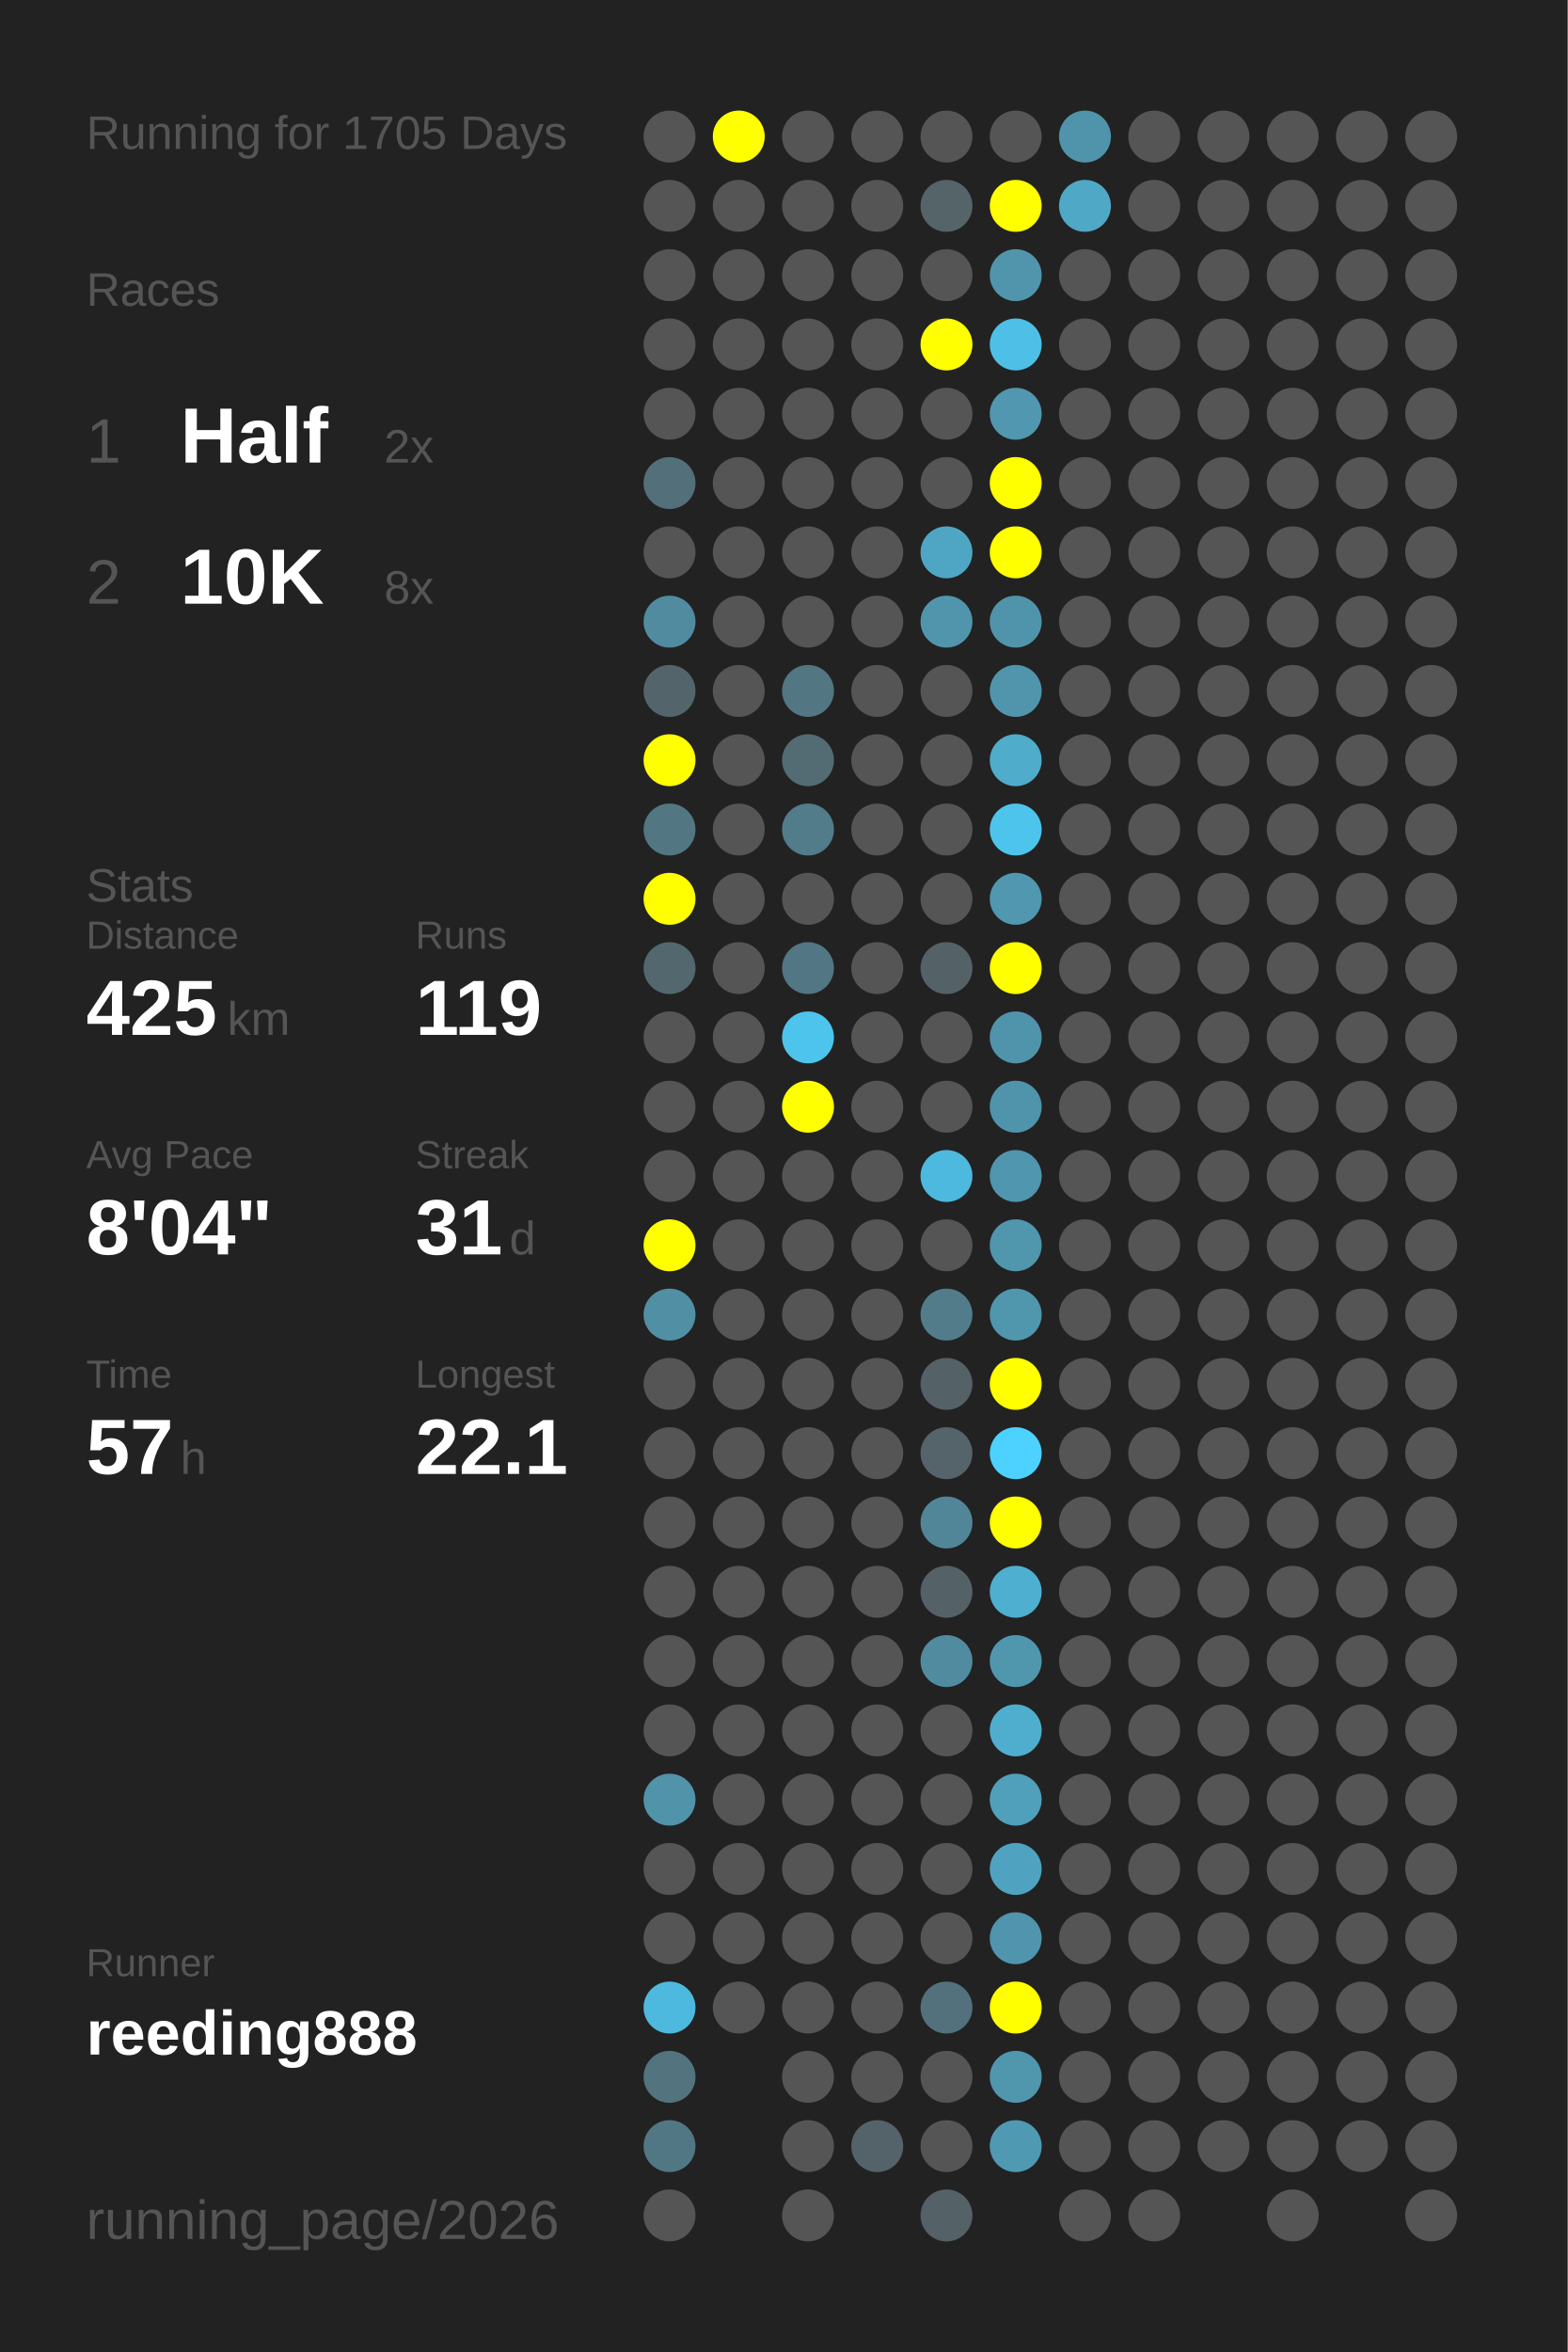
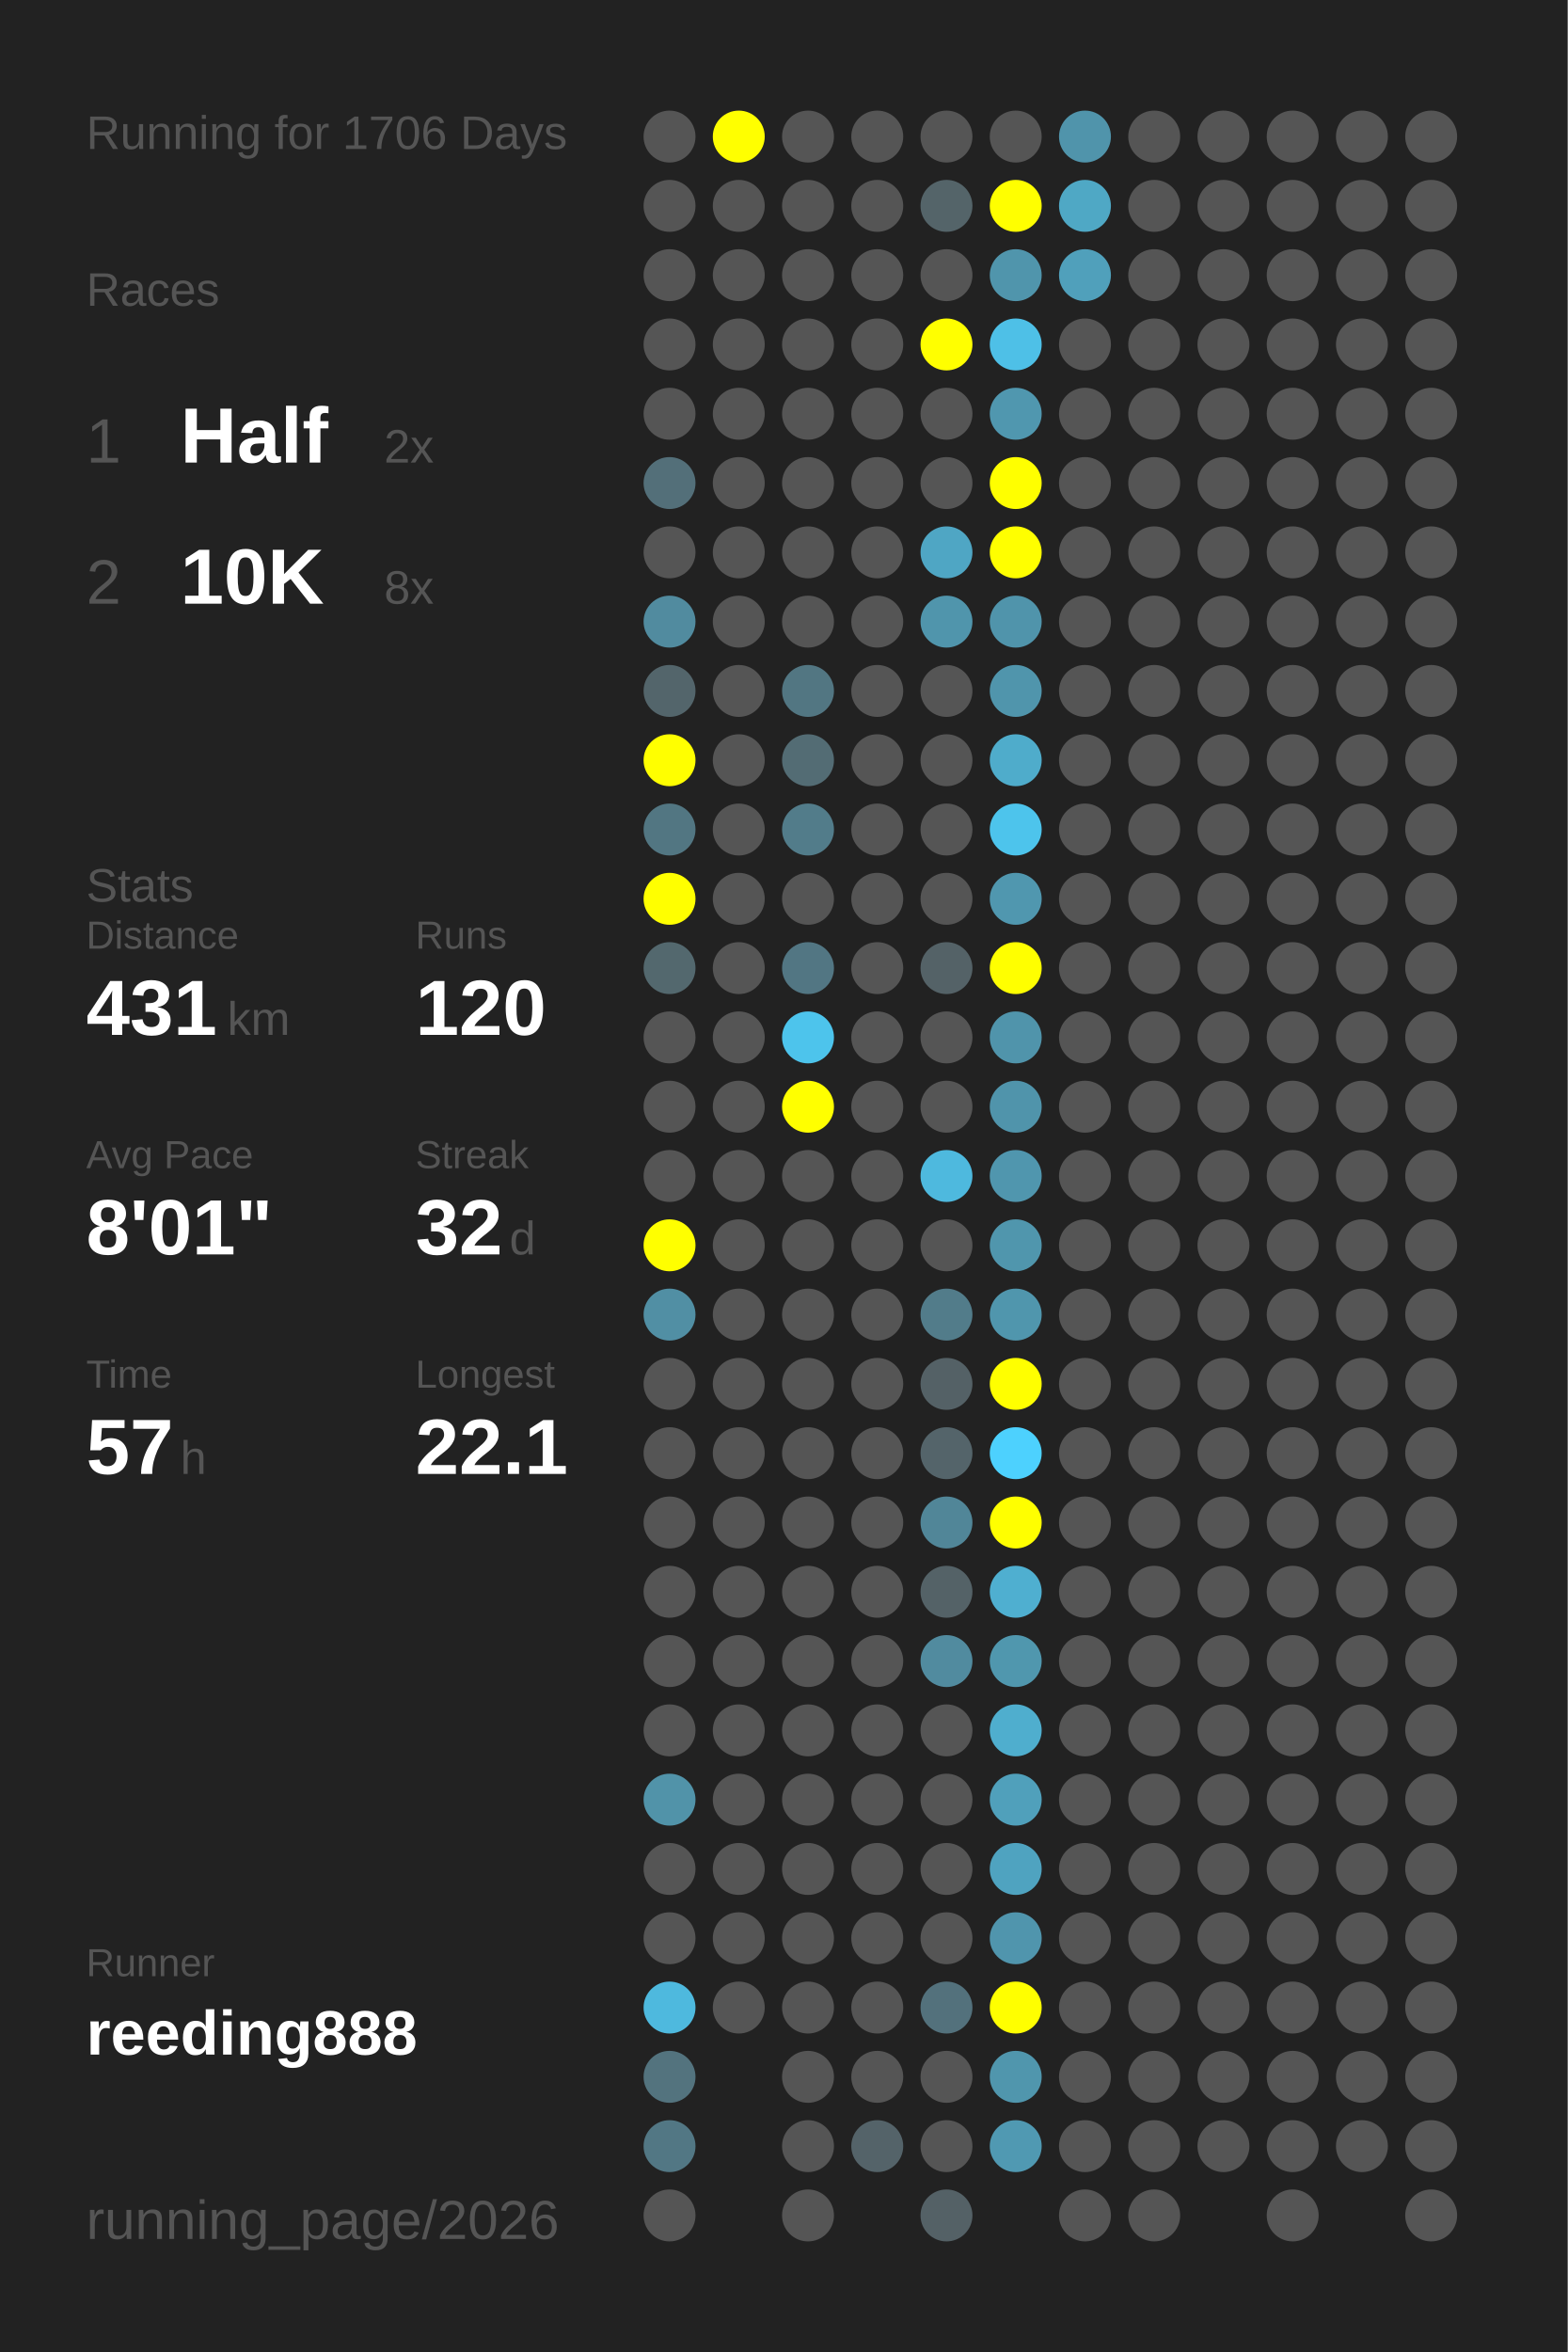
<svg xmlns="http://www.w3.org/2000/svg" baseProfile="full" height="300mm" version="1.1" viewBox="0,0,200,300" width="200mm">
  <defs />
  <rect fill="#222222" height="300" width="200" x="0" y="0" />
-   <text fill="#555555" style="font-size:6px; font-family:Arial;" x="11" y="19">Running for 1705 Days</text>
+   <text fill="#555555" style="font-size:6px; font-family:Arial;" x="11" y="19">Running for 1706 Days</text>
  <text fill="#555555" style="font-size:6px; font-family:Arial;" x="11" y="39">Races</text>
  <text fill="#555555" style="font-size:8px; font-family:Arial;" x="11" y="59">1</text>
  <text fill="#FFFFFF" style="font-size:10px; font-family:Arial; font-weight:bold;" x="23" y="59">Half</text>
  <text fill="#555555" style="font-size:6px; font-family:Arial;" x="49" y="59">2x</text>
  <text fill="#555555" style="font-size:8px; font-family:Arial;" x="11" y="77">2</text>
  <text fill="#FFFFFF" style="font-size:10px; font-family:Arial; font-weight:bold;" x="23" y="77">10K</text>
  <text fill="#555555" style="font-size:6px; font-family:Arial;" x="49" y="77">8x</text>
  <text fill="#555555" style="font-size:6px; font-family:Arial;" x="11" y="115">Stats</text>
  <text fill="#555555" style="font-size:5px; font-family:Arial;" x="11" y="121">Distance</text>
-   <text fill="#FFFFFF" style="font-size:10px; font-family:Arial; font-weight:bold;" x="11" y="132">425</text>
+   <text fill="#FFFFFF" style="font-size:10px; font-family:Arial; font-weight:bold;" x="11" y="132">431</text>
  <text fill="#555555" style="font-size:6px; font-family:Arial;" x="29" y="132">km</text>
  <text fill="#555555" style="font-size:5px; font-family:Arial;" x="53" y="121">Runs</text>
-   <text fill="#FFFFFF" style="font-size:10px; font-family:Arial; font-weight:bold;" x="53" y="132">119</text>
+   <text fill="#FFFFFF" style="font-size:10px; font-family:Arial; font-weight:bold;" x="53" y="132">120</text>
  <text fill="#555555" style="font-size:5px; font-family:Arial;" x="11" y="149">Avg Pace</text>
-   <text fill="#FFFFFF" style="font-size:10px; font-family:Arial; font-weight:bold;" x="11" y="160">8'04"</text>
+   <text fill="#FFFFFF" style="font-size:10px; font-family:Arial; font-weight:bold;" x="11" y="160">8'01"</text>
  <text fill="#555555" style="font-size:5px; font-family:Arial;" x="53" y="149">Streak</text>
-   <text fill="#FFFFFF" style="font-size:10px; font-family:Arial; font-weight:bold;" x="53" y="160">31</text>
+   <text fill="#FFFFFF" style="font-size:10px; font-family:Arial; font-weight:bold;" x="53" y="160">32</text>
  <text fill="#555555" style="font-size:6px; font-family:Arial;" x="65" y="160">d</text>
  <text fill="#555555" style="font-size:5px; font-family:Arial;" x="11" y="177">Time</text>
  <text fill="#FFFFFF" style="font-size:10px; font-family:Arial; font-weight:bold;" x="11" y="188">57</text>
  <text fill="#555555" style="font-size:6px; font-family:Arial;" x="23" y="188">h</text>
  <text fill="#555555" style="font-size:5px; font-family:Arial;" x="53" y="177">Longest</text>
  <text fill="#FFFFFF" style="font-size:10px; font-family:Arial; font-weight:bold;" x="53" y="188">22.1</text>
  <text fill="#555555" style="font-size:5px; font-family:Arial;" x="11" y="252.065">Runner</text>
  <text fill="#FFFFFF" style="font-size:8px; font-family:Arial; font-weight:bold;" x="11" y="262.065">reeding888</text>
  <text fill="#555555" style="font-size:7px; font-family:Arial;" x="11" y="285.581">running_page/2026</text>
  <circle cx="85.417" cy="17.419" fill="#555555" r="3.312" />
  <circle cx="85.417" cy="26.258" fill="#555555" r="3.312" />
  <circle cx="85.417" cy="35.097" fill="#555555" r="3.312" />
  <circle cx="85.417" cy="43.935" fill="#555555" r="3.312" />
  <circle cx="85.417" cy="52.774" fill="#555555" r="3.312" />
  <circle cx="85.417" cy="61.613" fill="#536f79" r="3.312" />
  <circle cx="85.417" cy="70.452" fill="#555555" r="3.312" />
  <circle cx="85.417" cy="79.29" fill="#518b9f" r="3.312" />
  <circle cx="85.417" cy="88.129" fill="#53656b" r="3.312" />
  <circle cx="85.417" cy="96.968" fill="#FFFF00" r="3.312" />
  <circle cx="85.417" cy="105.806" fill="#527682" r="3.312" />
  <circle cx="85.417" cy="114.645" fill="#FFFF00" r="3.312" />
  <circle cx="85.417" cy="123.484" fill="#53686e" r="3.312" />
  <circle cx="85.417" cy="132.323" fill="#555555" r="3.312" />
  <circle cx="85.417" cy="141.161" fill="#555555" r="3.312" />
  <circle cx="85.417" cy="150" fill="#555555" r="3.312" />
  <circle cx="85.417" cy="158.839" fill="#FFFF00" r="3.312" />
  <circle cx="85.417" cy="167.677" fill="#518fa4" r="3.312" />
  <circle cx="85.417" cy="176.516" fill="#555555" r="3.312" />
  <circle cx="85.417" cy="185.355" fill="#555555" r="3.312" />
  <circle cx="85.417" cy="194.194" fill="#555555" r="3.312" />
  <circle cx="85.417" cy="203.032" fill="#555555" r="3.312" />
  <circle cx="85.417" cy="211.871" fill="#555555" r="3.312" />
  <circle cx="85.417" cy="220.71" fill="#555555" r="3.312" />
  <circle cx="85.417" cy="229.548" fill="#5193a9" r="3.312" />
  <circle cx="85.417" cy="238.387" fill="#555555" r="3.312" />
  <circle cx="85.417" cy="247.226" fill="#555555" r="3.312" />
  <circle cx="85.417" cy="256.065" fill="#4eb9de" r="3.312" />
  <circle cx="85.417" cy="264.903" fill="#53737e" r="3.312" />
  <circle cx="85.417" cy="273.742" fill="#527784" r="3.312" />
  <circle cx="85.417" cy="282.581" fill="#555555" r="3.312" />
  <circle cx="94.25" cy="17.419" fill="#FFFF00" r="3.312" />
  <circle cx="94.25" cy="26.258" fill="#555555" r="3.312" />
  <circle cx="94.25" cy="35.097" fill="#555555" r="3.312" />
  <circle cx="94.25" cy="43.935" fill="#555555" r="3.312" />
  <circle cx="94.25" cy="52.774" fill="#555555" r="3.312" />
  <circle cx="94.25" cy="61.613" fill="#555555" r="3.312" />
  <circle cx="94.25" cy="70.452" fill="#555555" r="3.312" />
  <circle cx="94.25" cy="79.29" fill="#555555" r="3.312" />
  <circle cx="94.25" cy="88.129" fill="#555555" r="3.312" />
  <circle cx="94.25" cy="96.968" fill="#555555" r="3.312" />
  <circle cx="94.25" cy="105.806" fill="#555555" r="3.312" />
  <circle cx="94.25" cy="114.645" fill="#555555" r="3.312" />
  <circle cx="94.25" cy="123.484" fill="#555555" r="3.312" />
  <circle cx="94.25" cy="132.323" fill="#555555" r="3.312" />
  <circle cx="94.25" cy="141.161" fill="#555555" r="3.312" />
  <circle cx="94.25" cy="150" fill="#555555" r="3.312" />
  <circle cx="94.25" cy="158.839" fill="#555555" r="3.312" />
  <circle cx="94.25" cy="167.677" fill="#555555" r="3.312" />
  <circle cx="94.25" cy="176.516" fill="#555555" r="3.312" />
  <circle cx="94.25" cy="185.355" fill="#555555" r="3.312" />
  <circle cx="94.25" cy="194.194" fill="#555555" r="3.312" />
  <circle cx="94.25" cy="203.032" fill="#555555" r="3.312" />
  <circle cx="94.25" cy="211.871" fill="#555555" r="3.312" />
  <circle cx="94.25" cy="220.71" fill="#555555" r="3.312" />
  <circle cx="94.25" cy="229.548" fill="#555555" r="3.312" />
  <circle cx="94.25" cy="238.387" fill="#555555" r="3.312" />
  <circle cx="94.25" cy="247.226" fill="#555555" r="3.312" />
  <circle cx="94.25" cy="256.065" fill="#555555" r="3.312" />
  <circle cx="103.083" cy="17.419" fill="#555555" r="3.312" />
  <circle cx="103.083" cy="26.258" fill="#555555" r="3.312" />
  <circle cx="103.083" cy="35.097" fill="#555555" r="3.312" />
  <circle cx="103.083" cy="43.935" fill="#555555" r="3.312" />
  <circle cx="103.083" cy="52.774" fill="#555555" r="3.312" />
  <circle cx="103.083" cy="61.613" fill="#555555" r="3.312" />
  <circle cx="103.083" cy="70.452" fill="#555555" r="3.312" />
  <circle cx="103.083" cy="79.29" fill="#555555" r="3.312" />
  <circle cx="103.083" cy="88.129" fill="#527682" r="3.312" />
  <circle cx="103.083" cy="96.968" fill="#536c74" r="3.312" />
  <circle cx="103.083" cy="105.806" fill="#527c8a" r="3.312" />
  <circle cx="103.083" cy="114.645" fill="#555555" r="3.312" />
  <circle cx="103.083" cy="123.484" fill="#527683" r="3.312" />
  <circle cx="103.083" cy="132.323" fill="#4dc4ec" r="3.312" />
  <circle cx="103.083" cy="141.161" fill="#FFFF00" r="3.312" />
  <circle cx="103.083" cy="150" fill="#555555" r="3.312" />
  <circle cx="103.083" cy="158.839" fill="#555555" r="3.312" />
  <circle cx="103.083" cy="167.677" fill="#555555" r="3.312" />
  <circle cx="103.083" cy="176.516" fill="#555555" r="3.312" />
  <circle cx="103.083" cy="185.355" fill="#555555" r="3.312" />
  <circle cx="103.083" cy="194.194" fill="#555555" r="3.312" />
  <circle cx="103.083" cy="203.032" fill="#555555" r="3.312" />
  <circle cx="103.083" cy="211.871" fill="#555555" r="3.312" />
  <circle cx="103.083" cy="220.71" fill="#555555" r="3.312" />
  <circle cx="103.083" cy="229.548" fill="#555555" r="3.312" />
  <circle cx="103.083" cy="238.387" fill="#555555" r="3.312" />
  <circle cx="103.083" cy="247.226" fill="#555555" r="3.312" />
  <circle cx="103.083" cy="256.065" fill="#555555" r="3.312" />
  <circle cx="103.083" cy="264.903" fill="#555555" r="3.312" />
  <circle cx="103.083" cy="273.742" fill="#555555" r="3.312" />
  <circle cx="103.083" cy="282.581" fill="#555555" r="3.312" />
  <circle cx="111.917" cy="17.419" fill="#555555" r="3.312" />
  <circle cx="111.917" cy="26.258" fill="#555555" r="3.312" />
  <circle cx="111.917" cy="35.097" fill="#555555" r="3.312" />
  <circle cx="111.917" cy="43.935" fill="#555555" r="3.312" />
  <circle cx="111.917" cy="52.774" fill="#555555" r="3.312" />
  <circle cx="111.917" cy="61.613" fill="#555555" r="3.312" />
  <circle cx="111.917" cy="70.452" fill="#555555" r="3.312" />
  <circle cx="111.917" cy="79.29" fill="#555555" r="3.312" />
  <circle cx="111.917" cy="88.129" fill="#555555" r="3.312" />
  <circle cx="111.917" cy="96.968" fill="#555555" r="3.312" />
  <circle cx="111.917" cy="105.806" fill="#555555" r="3.312" />
  <circle cx="111.917" cy="114.645" fill="#555555" r="3.312" />
  <circle cx="111.917" cy="123.484" fill="#555555" r="3.312" />
  <circle cx="111.917" cy="132.323" fill="#555555" r="3.312" />
  <circle cx="111.917" cy="141.161" fill="#555555" r="3.312" />
  <circle cx="111.917" cy="150" fill="#555555" r="3.312" />
  <circle cx="111.917" cy="158.839" fill="#555555" r="3.312" />
  <circle cx="111.917" cy="167.677" fill="#555555" r="3.312" />
  <circle cx="111.917" cy="176.516" fill="#555555" r="3.312" />
  <circle cx="111.917" cy="185.355" fill="#555555" r="3.312" />
  <circle cx="111.917" cy="194.194" fill="#555555" r="3.312" />
  <circle cx="111.917" cy="203.032" fill="#555555" r="3.312" />
  <circle cx="111.917" cy="211.871" fill="#555555" r="3.312" />
  <circle cx="111.917" cy="220.71" fill="#555555" r="3.312" />
  <circle cx="111.917" cy="229.548" fill="#555555" r="3.312" />
  <circle cx="111.917" cy="238.387" fill="#555555" r="3.312" />
  <circle cx="111.917" cy="247.226" fill="#555555" r="3.312" />
  <circle cx="111.917" cy="256.065" fill="#555555" r="3.312" />
  <circle cx="111.917" cy="264.903" fill="#555555" r="3.312" />
  <circle cx="111.917" cy="273.742" fill="#546369" r="3.312" />
  <circle cx="120.75" cy="17.419" fill="#555555" r="3.312" />
  <circle cx="120.75" cy="26.258" fill="#546469" r="3.312" />
  <circle cx="120.75" cy="35.097" fill="#555555" r="3.312" />
  <circle cx="120.75" cy="43.935" fill="#FFFF00" r="3.312" />
  <circle cx="120.75" cy="52.774" fill="#555555" r="3.312" />
  <circle cx="120.75" cy="61.613" fill="#555555" r="3.312" />
  <circle cx="120.75" cy="70.452" fill="#4fa6c4" r="3.312" />
  <circle cx="120.75" cy="79.29" fill="#5095ac" r="3.312" />
  <circle cx="120.75" cy="88.129" fill="#555555" r="3.312" />
  <circle cx="120.75" cy="96.968" fill="#555555" r="3.312" />
  <circle cx="120.75" cy="105.806" fill="#555555" r="3.312" />
  <circle cx="120.75" cy="114.645" fill="#555555" r="3.312" />
  <circle cx="120.75" cy="123.484" fill="#546267" r="3.312" />
  <circle cx="120.75" cy="132.323" fill="#555555" r="3.312" />
  <circle cx="120.75" cy="141.161" fill="#555555" r="3.312" />
  <circle cx="120.75" cy="150" fill="#4eb9de" r="3.312" />
  <circle cx="120.75" cy="158.839" fill="#555555" r="3.312" />
  <circle cx="120.75" cy="167.677" fill="#527c8a" r="3.312" />
  <circle cx="120.75" cy="176.516" fill="#546166" r="3.312" />
  <circle cx="120.75" cy="185.355" fill="#54646a" r="3.312" />
  <circle cx="120.75" cy="194.194" fill="#518698" r="3.312" />
  <circle cx="120.75" cy="203.032" fill="#546267" r="3.312" />
  <circle cx="120.75" cy="211.871" fill="#518b9f" r="3.312" />
  <circle cx="120.75" cy="220.71" fill="#555555" r="3.312" />
  <circle cx="120.75" cy="229.548" fill="#555555" r="3.312" />
  <circle cx="120.75" cy="238.387" fill="#555555" r="3.312" />
  <circle cx="120.75" cy="247.226" fill="#555555" r="3.312" />
  <circle cx="120.75" cy="256.065" fill="#53717c" r="3.312" />
  <circle cx="120.75" cy="264.903" fill="#555555" r="3.312" />
  <circle cx="120.75" cy="273.742" fill="#555555" r="3.312" />
  <circle cx="120.75" cy="282.581" fill="#546166" r="3.312" />
  <circle cx="129.583" cy="17.419" fill="#555555" r="3.312" />
  <circle cx="129.583" cy="26.258" fill="#FFFF00" r="3.312" />
  <circle cx="129.583" cy="35.097" fill="#5095ac" r="3.312" />
  <circle cx="129.583" cy="43.935" fill="#4ec0e7" r="3.312" />
  <circle cx="129.583" cy="52.774" fill="#5097af" r="3.312" />
  <circle cx="129.583" cy="61.613" fill="#FFFF00" r="3.312" />
  <circle cx="129.583" cy="70.452" fill="#FFFF00" r="3.312" />
  <circle cx="129.583" cy="79.29" fill="#5094ab" r="3.312" />
  <circle cx="129.583" cy="88.129" fill="#5095ac" r="3.312" />
  <circle cx="129.583" cy="96.968" fill="#4faccb" r="3.312" />
  <circle cx="129.583" cy="105.806" fill="#4dc4ec" r="3.312" />
  <circle cx="129.583" cy="114.645" fill="#5097af" r="3.312" />
  <circle cx="129.583" cy="123.484" fill="#FFFF00" r="3.312" />
  <circle cx="129.583" cy="132.323" fill="#5094ab" r="3.312" />
  <circle cx="129.583" cy="141.161" fill="#5094ab" r="3.312" />
  <circle cx="129.583" cy="150" fill="#5096ae" r="3.312" />
  <circle cx="129.583" cy="158.839" fill="#5096ad" r="3.312" />
  <circle cx="129.583" cy="167.677" fill="#5096ad" r="3.312" />
  <circle cx="129.583" cy="176.516" fill="#FFFF00" r="3.312" />
  <circle cx="129.583" cy="185.355" fill="#4dd1fe" r="3.312" />
  <circle cx="129.583" cy="194.194" fill="#FFFF00" r="3.312" />
  <circle cx="129.583" cy="203.032" fill="#4fafd0" r="3.312" />
  <circle cx="129.583" cy="211.871" fill="#5097ae" r="3.312" />
  <circle cx="129.583" cy="220.71" fill="#4faece" r="3.312" />
  <circle cx="129.583" cy="229.548" fill="#50a0bb" r="3.312" />
  <circle cx="129.583" cy="238.387" fill="#4fa3c0" r="3.312" />
  <circle cx="129.583" cy="247.226" fill="#5095ad" r="3.312" />
  <circle cx="129.583" cy="256.065" fill="#FFFF00" r="3.312" />
  <circle cx="129.583" cy="264.903" fill="#5096ad" r="3.312" />
  <circle cx="129.583" cy="273.742" fill="#5099b2" r="3.312" />
  <circle cx="138.417" cy="17.419" fill="#5094ab" r="3.312" />
  <circle cx="138.417" cy="26.258" fill="#4fa8c5" r="3.312" />
-   <circle cx="138.417" cy="35.097" fill="#555555" r="3.312" />
+   <circle cx="138.417" cy="35.097" fill="#50a0bb" r="3.312" />
  <circle cx="138.417" cy="43.935" fill="#555555" r="3.312" />
  <circle cx="138.417" cy="52.774" fill="#555555" r="3.312" />
  <circle cx="138.417" cy="61.613" fill="#555555" r="3.312" />
  <circle cx="138.417" cy="70.452" fill="#555555" r="3.312" />
  <circle cx="138.417" cy="79.29" fill="#555555" r="3.312" />
  <circle cx="138.417" cy="88.129" fill="#555555" r="3.312" />
  <circle cx="138.417" cy="96.968" fill="#555555" r="3.312" />
  <circle cx="138.417" cy="105.806" fill="#555555" r="3.312" />
  <circle cx="138.417" cy="114.645" fill="#555555" r="3.312" />
  <circle cx="138.417" cy="123.484" fill="#555555" r="3.312" />
  <circle cx="138.417" cy="132.323" fill="#555555" r="3.312" />
  <circle cx="138.417" cy="141.161" fill="#555555" r="3.312" />
  <circle cx="138.417" cy="150" fill="#555555" r="3.312" />
  <circle cx="138.417" cy="158.839" fill="#555555" r="3.312" />
  <circle cx="138.417" cy="167.677" fill="#555555" r="3.312" />
  <circle cx="138.417" cy="176.516" fill="#555555" r="3.312" />
  <circle cx="138.417" cy="185.355" fill="#555555" r="3.312" />
  <circle cx="138.417" cy="194.194" fill="#555555" r="3.312" />
  <circle cx="138.417" cy="203.032" fill="#555555" r="3.312" />
  <circle cx="138.417" cy="211.871" fill="#555555" r="3.312" />
  <circle cx="138.417" cy="220.71" fill="#555555" r="3.312" />
  <circle cx="138.417" cy="229.548" fill="#555555" r="3.312" />
  <circle cx="138.417" cy="238.387" fill="#555555" r="3.312" />
  <circle cx="138.417" cy="247.226" fill="#555555" r="3.312" />
  <circle cx="138.417" cy="256.065" fill="#555555" r="3.312" />
  <circle cx="138.417" cy="264.903" fill="#555555" r="3.312" />
  <circle cx="138.417" cy="273.742" fill="#555555" r="3.312" />
  <circle cx="138.417" cy="282.581" fill="#555555" r="3.312" />
  <circle cx="147.25" cy="17.419" fill="#555555" r="3.312" />
  <circle cx="147.25" cy="26.258" fill="#555555" r="3.312" />
  <circle cx="147.25" cy="35.097" fill="#555555" r="3.312" />
  <circle cx="147.25" cy="43.935" fill="#555555" r="3.312" />
  <circle cx="147.25" cy="52.774" fill="#555555" r="3.312" />
  <circle cx="147.25" cy="61.613" fill="#555555" r="3.312" />
  <circle cx="147.25" cy="70.452" fill="#555555" r="3.312" />
  <circle cx="147.25" cy="79.29" fill="#555555" r="3.312" />
  <circle cx="147.25" cy="88.129" fill="#555555" r="3.312" />
  <circle cx="147.25" cy="96.968" fill="#555555" r="3.312" />
  <circle cx="147.25" cy="105.806" fill="#555555" r="3.312" />
  <circle cx="147.25" cy="114.645" fill="#555555" r="3.312" />
  <circle cx="147.25" cy="123.484" fill="#555555" r="3.312" />
  <circle cx="147.25" cy="132.323" fill="#555555" r="3.312" />
  <circle cx="147.25" cy="141.161" fill="#555555" r="3.312" />
  <circle cx="147.25" cy="150" fill="#555555" r="3.312" />
  <circle cx="147.25" cy="158.839" fill="#555555" r="3.312" />
  <circle cx="147.25" cy="167.677" fill="#555555" r="3.312" />
  <circle cx="147.25" cy="176.516" fill="#555555" r="3.312" />
  <circle cx="147.25" cy="185.355" fill="#555555" r="3.312" />
  <circle cx="147.25" cy="194.194" fill="#555555" r="3.312" />
  <circle cx="147.25" cy="203.032" fill="#555555" r="3.312" />
  <circle cx="147.25" cy="211.871" fill="#555555" r="3.312" />
  <circle cx="147.25" cy="220.71" fill="#555555" r="3.312" />
  <circle cx="147.25" cy="229.548" fill="#555555" r="3.312" />
  <circle cx="147.25" cy="238.387" fill="#555555" r="3.312" />
  <circle cx="147.25" cy="247.226" fill="#555555" r="3.312" />
  <circle cx="147.25" cy="256.065" fill="#555555" r="3.312" />
  <circle cx="147.25" cy="264.903" fill="#555555" r="3.312" />
  <circle cx="147.25" cy="273.742" fill="#555555" r="3.312" />
  <circle cx="147.25" cy="282.581" fill="#555555" r="3.312" />
  <circle cx="156.083" cy="17.419" fill="#555555" r="3.312" />
  <circle cx="156.083" cy="26.258" fill="#555555" r="3.312" />
  <circle cx="156.083" cy="35.097" fill="#555555" r="3.312" />
  <circle cx="156.083" cy="43.935" fill="#555555" r="3.312" />
  <circle cx="156.083" cy="52.774" fill="#555555" r="3.312" />
  <circle cx="156.083" cy="61.613" fill="#555555" r="3.312" />
  <circle cx="156.083" cy="70.452" fill="#555555" r="3.312" />
  <circle cx="156.083" cy="79.29" fill="#555555" r="3.312" />
  <circle cx="156.083" cy="88.129" fill="#555555" r="3.312" />
  <circle cx="156.083" cy="96.968" fill="#555555" r="3.312" />
  <circle cx="156.083" cy="105.806" fill="#555555" r="3.312" />
  <circle cx="156.083" cy="114.645" fill="#555555" r="3.312" />
  <circle cx="156.083" cy="123.484" fill="#555555" r="3.312" />
  <circle cx="156.083" cy="132.323" fill="#555555" r="3.312" />
  <circle cx="156.083" cy="141.161" fill="#555555" r="3.312" />
  <circle cx="156.083" cy="150" fill="#555555" r="3.312" />
  <circle cx="156.083" cy="158.839" fill="#555555" r="3.312" />
  <circle cx="156.083" cy="167.677" fill="#555555" r="3.312" />
  <circle cx="156.083" cy="176.516" fill="#555555" r="3.312" />
  <circle cx="156.083" cy="185.355" fill="#555555" r="3.312" />
  <circle cx="156.083" cy="194.194" fill="#555555" r="3.312" />
  <circle cx="156.083" cy="203.032" fill="#555555" r="3.312" />
  <circle cx="156.083" cy="211.871" fill="#555555" r="3.312" />
  <circle cx="156.083" cy="220.71" fill="#555555" r="3.312" />
  <circle cx="156.083" cy="229.548" fill="#555555" r="3.312" />
  <circle cx="156.083" cy="238.387" fill="#555555" r="3.312" />
  <circle cx="156.083" cy="247.226" fill="#555555" r="3.312" />
  <circle cx="156.083" cy="256.065" fill="#555555" r="3.312" />
  <circle cx="156.083" cy="264.903" fill="#555555" r="3.312" />
  <circle cx="156.083" cy="273.742" fill="#555555" r="3.312" />
  <circle cx="164.917" cy="17.419" fill="#555555" r="3.312" />
  <circle cx="164.917" cy="26.258" fill="#555555" r="3.312" />
  <circle cx="164.917" cy="35.097" fill="#555555" r="3.312" />
  <circle cx="164.917" cy="43.935" fill="#555555" r="3.312" />
  <circle cx="164.917" cy="52.774" fill="#555555" r="3.312" />
  <circle cx="164.917" cy="61.613" fill="#555555" r="3.312" />
  <circle cx="164.917" cy="70.452" fill="#555555" r="3.312" />
  <circle cx="164.917" cy="79.29" fill="#555555" r="3.312" />
  <circle cx="164.917" cy="88.129" fill="#555555" r="3.312" />
  <circle cx="164.917" cy="96.968" fill="#555555" r="3.312" />
  <circle cx="164.917" cy="105.806" fill="#555555" r="3.312" />
  <circle cx="164.917" cy="114.645" fill="#555555" r="3.312" />
  <circle cx="164.917" cy="123.484" fill="#555555" r="3.312" />
  <circle cx="164.917" cy="132.323" fill="#555555" r="3.312" />
  <circle cx="164.917" cy="141.161" fill="#555555" r="3.312" />
  <circle cx="164.917" cy="150" fill="#555555" r="3.312" />
  <circle cx="164.917" cy="158.839" fill="#555555" r="3.312" />
  <circle cx="164.917" cy="167.677" fill="#555555" r="3.312" />
  <circle cx="164.917" cy="176.516" fill="#555555" r="3.312" />
  <circle cx="164.917" cy="185.355" fill="#555555" r="3.312" />
  <circle cx="164.917" cy="194.194" fill="#555555" r="3.312" />
  <circle cx="164.917" cy="203.032" fill="#555555" r="3.312" />
  <circle cx="164.917" cy="211.871" fill="#555555" r="3.312" />
  <circle cx="164.917" cy="220.71" fill="#555555" r="3.312" />
  <circle cx="164.917" cy="229.548" fill="#555555" r="3.312" />
  <circle cx="164.917" cy="238.387" fill="#555555" r="3.312" />
  <circle cx="164.917" cy="247.226" fill="#555555" r="3.312" />
  <circle cx="164.917" cy="256.065" fill="#555555" r="3.312" />
  <circle cx="164.917" cy="264.903" fill="#555555" r="3.312" />
  <circle cx="164.917" cy="273.742" fill="#555555" r="3.312" />
  <circle cx="164.917" cy="282.581" fill="#555555" r="3.312" />
  <circle cx="173.75" cy="17.419" fill="#555555" r="3.312" />
  <circle cx="173.75" cy="26.258" fill="#555555" r="3.312" />
  <circle cx="173.75" cy="35.097" fill="#555555" r="3.312" />
  <circle cx="173.75" cy="43.935" fill="#555555" r="3.312" />
  <circle cx="173.75" cy="52.774" fill="#555555" r="3.312" />
  <circle cx="173.75" cy="61.613" fill="#555555" r="3.312" />
  <circle cx="173.75" cy="70.452" fill="#555555" r="3.312" />
  <circle cx="173.75" cy="79.29" fill="#555555" r="3.312" />
  <circle cx="173.75" cy="88.129" fill="#555555" r="3.312" />
  <circle cx="173.75" cy="96.968" fill="#555555" r="3.312" />
  <circle cx="173.75" cy="105.806" fill="#555555" r="3.312" />
  <circle cx="173.75" cy="114.645" fill="#555555" r="3.312" />
  <circle cx="173.75" cy="123.484" fill="#555555" r="3.312" />
  <circle cx="173.75" cy="132.323" fill="#555555" r="3.312" />
  <circle cx="173.75" cy="141.161" fill="#555555" r="3.312" />
  <circle cx="173.75" cy="150" fill="#555555" r="3.312" />
  <circle cx="173.75" cy="158.839" fill="#555555" r="3.312" />
  <circle cx="173.75" cy="167.677" fill="#555555" r="3.312" />
  <circle cx="173.75" cy="176.516" fill="#555555" r="3.312" />
  <circle cx="173.75" cy="185.355" fill="#555555" r="3.312" />
  <circle cx="173.75" cy="194.194" fill="#555555" r="3.312" />
  <circle cx="173.75" cy="203.032" fill="#555555" r="3.312" />
  <circle cx="173.75" cy="211.871" fill="#555555" r="3.312" />
  <circle cx="173.75" cy="220.71" fill="#555555" r="3.312" />
  <circle cx="173.75" cy="229.548" fill="#555555" r="3.312" />
  <circle cx="173.75" cy="238.387" fill="#555555" r="3.312" />
  <circle cx="173.75" cy="247.226" fill="#555555" r="3.312" />
  <circle cx="173.75" cy="256.065" fill="#555555" r="3.312" />
  <circle cx="173.75" cy="264.903" fill="#555555" r="3.312" />
  <circle cx="173.75" cy="273.742" fill="#555555" r="3.312" />
  <circle cx="182.583" cy="17.419" fill="#555555" r="3.312" />
  <circle cx="182.583" cy="26.258" fill="#555555" r="3.312" />
  <circle cx="182.583" cy="35.097" fill="#555555" r="3.312" />
  <circle cx="182.583" cy="43.935" fill="#555555" r="3.312" />
  <circle cx="182.583" cy="52.774" fill="#555555" r="3.312" />
  <circle cx="182.583" cy="61.613" fill="#555555" r="3.312" />
  <circle cx="182.583" cy="70.452" fill="#555555" r="3.312" />
  <circle cx="182.583" cy="79.29" fill="#555555" r="3.312" />
  <circle cx="182.583" cy="88.129" fill="#555555" r="3.312" />
  <circle cx="182.583" cy="96.968" fill="#555555" r="3.312" />
  <circle cx="182.583" cy="105.806" fill="#555555" r="3.312" />
  <circle cx="182.583" cy="114.645" fill="#555555" r="3.312" />
  <circle cx="182.583" cy="123.484" fill="#555555" r="3.312" />
  <circle cx="182.583" cy="132.323" fill="#555555" r="3.312" />
  <circle cx="182.583" cy="141.161" fill="#555555" r="3.312" />
  <circle cx="182.583" cy="150" fill="#555555" r="3.312" />
  <circle cx="182.583" cy="158.839" fill="#555555" r="3.312" />
  <circle cx="182.583" cy="167.677" fill="#555555" r="3.312" />
  <circle cx="182.583" cy="176.516" fill="#555555" r="3.312" />
  <circle cx="182.583" cy="185.355" fill="#555555" r="3.312" />
  <circle cx="182.583" cy="194.194" fill="#555555" r="3.312" />
  <circle cx="182.583" cy="203.032" fill="#555555" r="3.312" />
  <circle cx="182.583" cy="211.871" fill="#555555" r="3.312" />
  <circle cx="182.583" cy="220.71" fill="#555555" r="3.312" />
  <circle cx="182.583" cy="229.548" fill="#555555" r="3.312" />
  <circle cx="182.583" cy="238.387" fill="#555555" r="3.312" />
  <circle cx="182.583" cy="247.226" fill="#555555" r="3.312" />
  <circle cx="182.583" cy="256.065" fill="#555555" r="3.312" />
  <circle cx="182.583" cy="264.903" fill="#555555" r="3.312" />
  <circle cx="182.583" cy="273.742" fill="#555555" r="3.312" />
  <circle cx="182.583" cy="282.581" fill="#555555" r="3.312" />
</svg>
